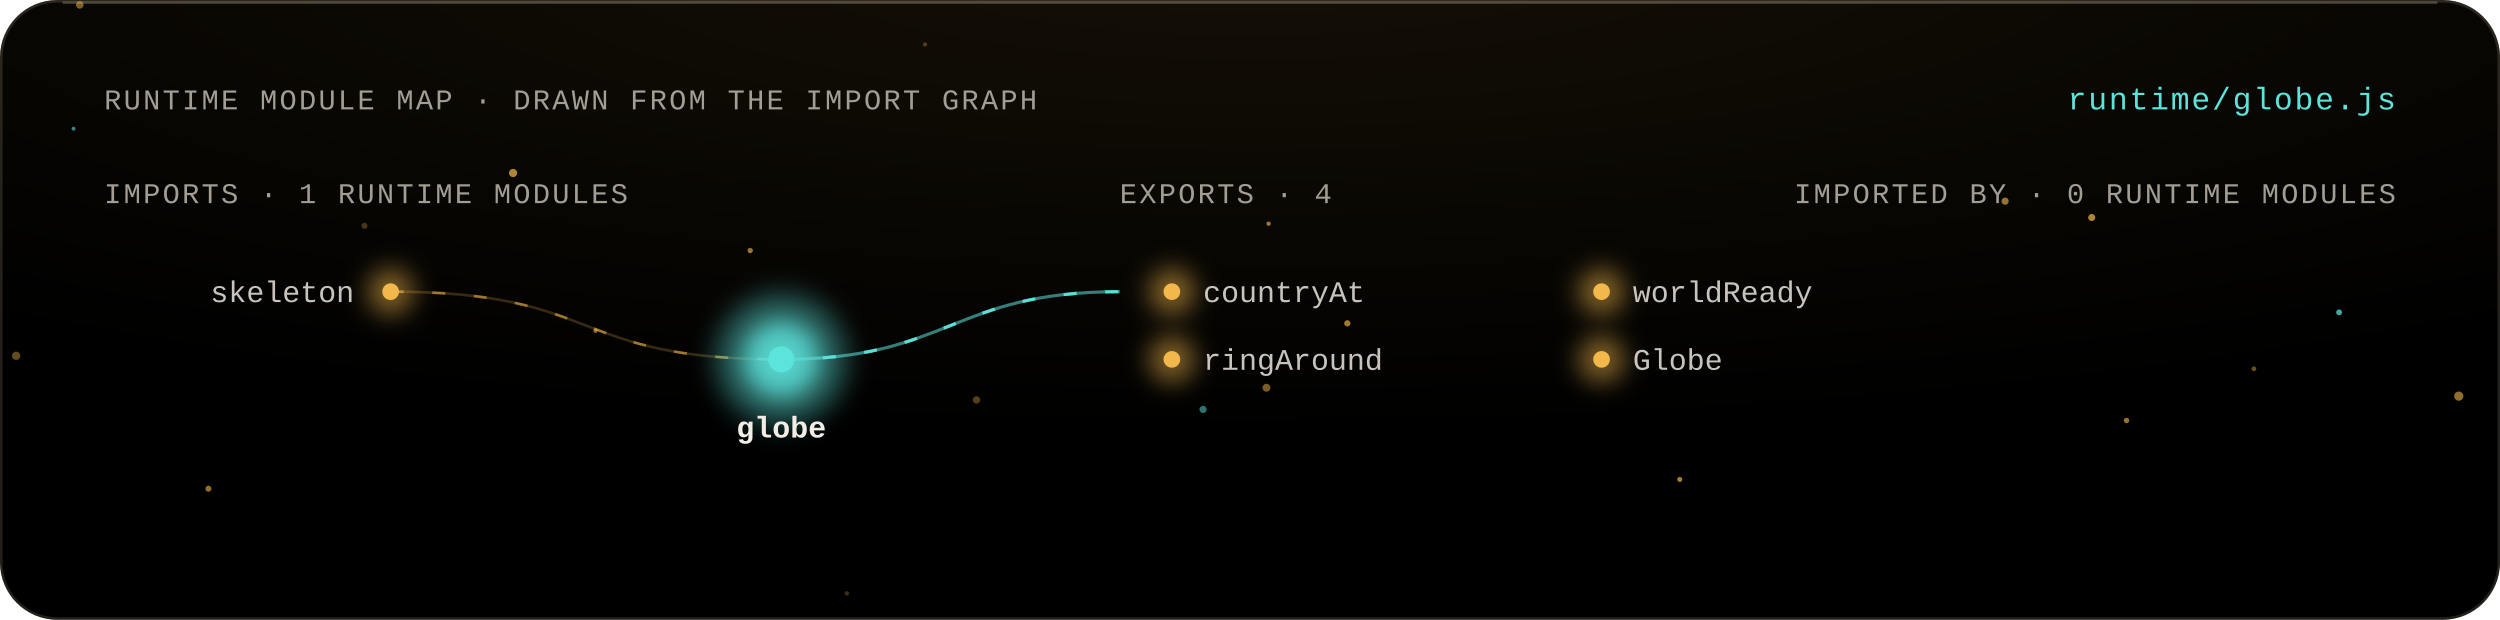
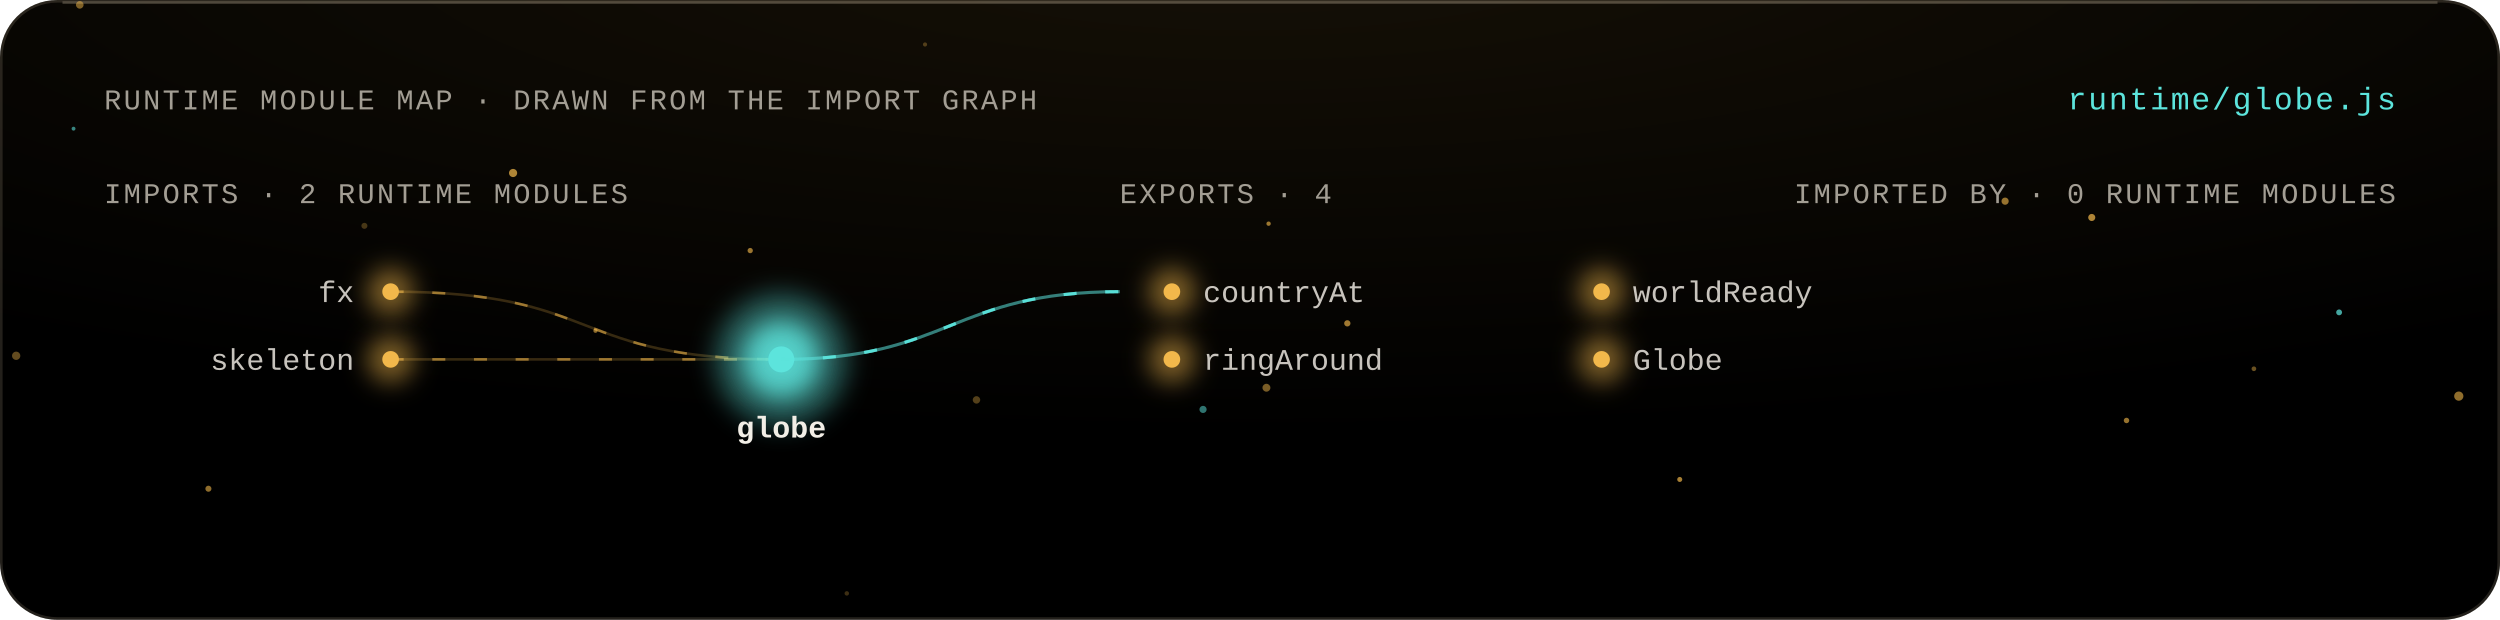
<svg xmlns="http://www.w3.org/2000/svg" viewBox="0 0 960 238" width="960" height="238" role="img" aria-labelledby="t">
  <style>
  text { font-family: 'Geist Mono', ui-monospace, 'Liberation Mono', Menlo, monospace; fill: #F2EEE6; }
  .m { fill: #A39E94; font-size: 11px; letter-spacing: .08em; }
  .l { font-size: 11.5px; }
  .h { font-size: 12px; fill: #5CE4DC; letter-spacing: .06em; }
  .flow { stroke-dasharray: 5 11; animation: flow 3s linear infinite; }
  @keyframes flow { to { stroke-dashoffset: -32; } }
  .breathe { animation: breathe 4.2s ease-in-out infinite; }
  @keyframes breathe { 50% { opacity: .38; } }
  .beat { animation: beat 2.6s ease-in-out infinite; transform-box: fill-box; transform-origin: center; }
  @keyframes beat { 50% { opacity: .55; transform: scale(1.35); } }
  .spin { transform-box: fill-box; transform-origin: center; animation: spin 48s linear infinite; }
  .spin-r { transform-box: fill-box; transform-origin: center; animation: spin 64s linear infinite reverse; }
  @keyframes spin { to { transform: rotate(360deg); } }
  @media (prefers-reduced-motion: reduce) { * { animation: none !important; } }
</style>
  <defs>
    <filter id="bloom" x="-80%" y="-80%" width="260%" height="260%">
      <feGaussianBlur stdDeviation="4.5" />
    </filter>
    <filter id="soft" x="-30%" y="-30%" width="160%" height="160%">
      <feGaussianBlur stdDeviation="1.4" />
    </filter>
    <radialGradient id="key" cx="50%" cy="-10%" r="80%">
      <stop offset="0" stop-color="#F2B84B" stop-opacity=".09" />
      <stop offset="1" stop-color="#F2B84B" stop-opacity="0" />
    </radialGradient>
    <linearGradient id="pair" x1="0" x2="1">
      <stop offset="0" stop-color="#F2B84B" />
      <stop offset="1" stop-color="#5CE4DC" />
    </linearGradient>
  </defs>
  <rect width="960" height="238" rx="22" fill="#000" />
  <rect width="960" height="238" rx="22" fill="url(#key)" />
  <rect x=".5" y=".5" width="959" height="237" rx="21.5" fill="none" stroke="rgba(255,232,196,.14)" />
  <path d="M 24 1 H 936" stroke="rgba(255,238,208,.22)" stroke-width="1" />
  <g>
    <circle cx="28.24" cy="49.41" r="0.75" fill="#5CE4DC" opacity="0.58" class="breathe" style="animation-delay:-2.26s" />
    <circle cx="487.14" cy="85.89" r="0.84" fill="#F2B84B" opacity="0.63" class="breathe" style="animation-delay:-1.46s" />
    <circle cx="865.5" cy="141.61" r="0.9" fill="#F2B84B" opacity="0.44" class="breathe" style="animation-delay:-0.63s" />
    <circle cx="30.63" cy="1.86" r="1.46" fill="#F2B84B" opacity="0.51" class="breathe" style="animation-delay:-1.89s" />
    <circle cx="517.37" cy="124.16" r="1.21" fill="#F2B84B" opacity="0.65" class="breathe" style="animation-delay:-0.92s" />
    <circle cx="325.17" cy="227.86" r="0.86" fill="#F2B84B" opacity="0.25" class="breathe" style="animation-delay:-0.96s" />
    <circle cx="803.23" cy="83.51" r="1.37" fill="#F2B84B" opacity="0.71" class="breathe" style="animation-delay:-3.98s" />
    <circle cx="944.17" cy="152.11" r="1.77" fill="#F2B84B" opacity="0.59" class="breathe" style="animation-delay:-1.85s" />
    <circle cx="139.93" cy="86.72" r="1.16" fill="#F2B84B" opacity="0.28" class="breathe" style="animation-delay:-0.3s" />
    <circle cx="288.08" cy="96.22" r="1.02" fill="#F2B84B" opacity="0.63" class="breathe" style="animation-delay:-1.51s" />
    <circle cx="461.97" cy="157.22" r="1.38" fill="#5CE4DC" opacity="0.51" class="breathe" style="animation-delay:-2.6s" />
    <circle cx="645.02" cy="184.11" r="0.97" fill="#F2B84B" opacity="0.69" class="breathe" style="animation-delay:-0.87s" />
    <circle cx="816.58" cy="161.46" r="1.05" fill="#F2B84B" opacity="0.62" class="breathe" style="animation-delay:-1.03s" />
    <circle cx="486.31" cy="148.89" r="1.52" fill="#F2B84B" opacity="0.5" class="breathe" style="animation-delay:-3.12s" />
    <circle cx="769.96" cy="77.25" r="1.39" fill="#F2B84B" opacity="0.61" class="breathe" style="animation-delay:-1.09s" />
    <circle cx="80.03" cy="187.67" r="1.17" fill="#F2B84B" opacity="0.59" class="breathe" style="animation-delay:-3.92s" />
    <circle cx="898.22" cy="119.95" r="1.13" fill="#5CE4DC" opacity="0.73" class="breathe" style="animation-delay:-2.79s" />
    <circle cx="6.21" cy="136.62" r="1.59" fill="#F2B84B" opacity="0.41" class="breathe" style="animation-delay:-3.41s" />
    <circle cx="228.66" cy="127.01" r="0.81" fill="#F2B84B" opacity="0.58" class="breathe" style="animation-delay:-1.45s" />
    <circle cx="197.02" cy="66.43" r="1.57" fill="#F2B84B" opacity="0.71" class="breathe" style="animation-delay:-0.19s" />
    <circle cx="355.21" cy="17.08" r="0.8" fill="#F2B84B" opacity="0.3" class="breathe" style="animation-delay:-3.73s" />
    <circle cx="374.97" cy="153.56" r="1.43" fill="#F2B84B" opacity="0.34" class="breathe" style="animation-delay:-2.71s" />
  </g>
  <text x="40" y="42" class="m" text-anchor="start">RUNTIME MODULE MAP · DRAWN FROM THE IMPORT GRAPH</text>
  <text x="920" y="42" class="h" text-anchor="end">runtime/globe.js</text>
-   <text x="40" y="78" class="m" text-anchor="start">IMPORTS · 1 RUNTIME MODULES</text>
+   <text x="40" y="78" class="m" text-anchor="start">IMPORTS · 2 RUNTIME MODULES</text>
  <text x="430" y="78" class="m" text-anchor="start">EXPORTS · 4</text>
  <text x="920" y="78" class="m" text-anchor="end">IMPORTED BY · 0 RUNTIME MODULES</text>
  <path d="M 150 112 C 232.5 112, 217.5 138, 300 138" fill="none" stroke="#F2B84B" stroke-opacity="0.22" stroke-width="1" />
  <path d="M 150 112 C 232.5 112, 217.5 138, 300 138" fill="none" stroke="#F2B84B" stroke-opacity="0.55" stroke-width="1" class="flow" />
  <g>
    <circle cx="150" cy="112" r="9" fill="#F2B84B" opacity="0.5" filter="url(#bloom)" class="breathe" style="animation-delay:-0.06s" />
    <circle cx="150" cy="112" r="3.2" fill="#F2B84B" />
  </g>
-   <text x="136" y="116" class="l" text-anchor="end" fill="#F2EEE6" fill-opacity=".82">skeleton</text>
+   <text x="136" y="116" class="l" text-anchor="end" fill="#F2EEE6" fill-opacity=".82">fx</text>
+   <path d="M 150 138 C 232.5 138, 217.5 138, 300 138" fill="none" stroke="#F2B84B" stroke-opacity="0.22" stroke-width="1" />
+   <path d="M 150 138 C 232.5 138, 217.5 138, 300 138" fill="none" stroke="#F2B84B" stroke-opacity="0.55" stroke-width="1" class="flow" />
+   <g>
+     <circle cx="150" cy="138" r="9" fill="#F2B84B" opacity="0.5" filter="url(#bloom)" class="breathe" style="animation-delay:-0.18s" />
+     <circle cx="150" cy="138" r="3.2" fill="#F2B84B" />
+   </g>
+   <text x="136" y="142" class="l" text-anchor="end" fill="#F2EEE6" fill-opacity=".82">skeleton</text>
  <circle cx="300" cy="138" r="26" fill="#5CE4DC" opacity=".35" filter="url(#bloom)" class="beat" />
  <g>
    <circle cx="300" cy="138" r="15" fill="#5CE4DC" opacity="0.85" filter="url(#bloom)" class="beat" style="animation-delay:-0s" />
    <circle cx="300" cy="138" r="5" fill="#5CE4DC" />
  </g>
  <text x="300" y="168" class="l" text-anchor="middle" fill="#5CE4DC" font-weight="700" font-size="13">globe</text>
  <path d="M 300 138 C 365 138, 365 112, 430 112" fill="none" stroke="#5CE4DC" stroke-opacity="0.55" stroke-width="1.2" />
  <path d="M 300 138 C 365 138, 365 112, 430 112" fill="none" stroke="#5CE4DC" stroke-opacity="0.95" stroke-width="1.2" class="flow" />
  <g>
-     <circle cx="450" cy="112" r="9" fill="#F2B84B" opacity="0.5" filter="url(#bloom)" class="breathe" style="animation-delay:-0.18s" />
+     <circle cx="450" cy="112" r="9" fill="#F2B84B" opacity="0.5" filter="url(#bloom)" class="breathe" style="animation-delay:-0.12s" />
    <circle cx="450" cy="112" r="3.2" fill="#F2B84B" />
  </g>
  <text x="462" y="116" class="l" text-anchor="start" fill="#F2EEE6" fill-opacity=".82">countryAt</text>
  <g>
-     <circle cx="615" cy="112" r="9" fill="#F2B84B" opacity="0.5" filter="url(#bloom)" class="breathe" style="animation-delay:-0.12s" />
+     <circle cx="615" cy="112" r="9" fill="#F2B84B" opacity="0.5" filter="url(#bloom)" class="breathe" style="animation-delay:-0.83s" />
    <circle cx="615" cy="112" r="3.2" fill="#F2B84B" />
  </g>
  <text x="627" y="116" class="l" text-anchor="start" fill="#F2EEE6" fill-opacity=".82">worldReady</text>
  <g>
-     <circle cx="450" cy="138" r="9" fill="#F2B84B" opacity="0.5" filter="url(#bloom)" class="breathe" style="animation-delay:-0.83s" />
+     <circle cx="450" cy="138" r="9" fill="#F2B84B" opacity="0.5" filter="url(#bloom)" class="breathe" style="animation-delay:-2.61s" />
    <circle cx="450" cy="138" r="3.2" fill="#F2B84B" />
  </g>
  <text x="462" y="142" class="l" text-anchor="start" fill="#F2EEE6" fill-opacity=".82">ringAround</text>
  <g>
-     <circle cx="615" cy="138" r="9" fill="#F2B84B" opacity="0.5" filter="url(#bloom)" class="breathe" style="animation-delay:-2.61s" />
+     <circle cx="615" cy="138" r="9" fill="#F2B84B" opacity="0.5" filter="url(#bloom)" class="breathe" style="animation-delay:-2.15s" />
    <circle cx="615" cy="138" r="3.2" fill="#F2B84B" />
  </g>
  <text x="627" y="142" class="l" text-anchor="start" fill="#F2EEE6" fill-opacity=".82">Globe</text>
</svg>
